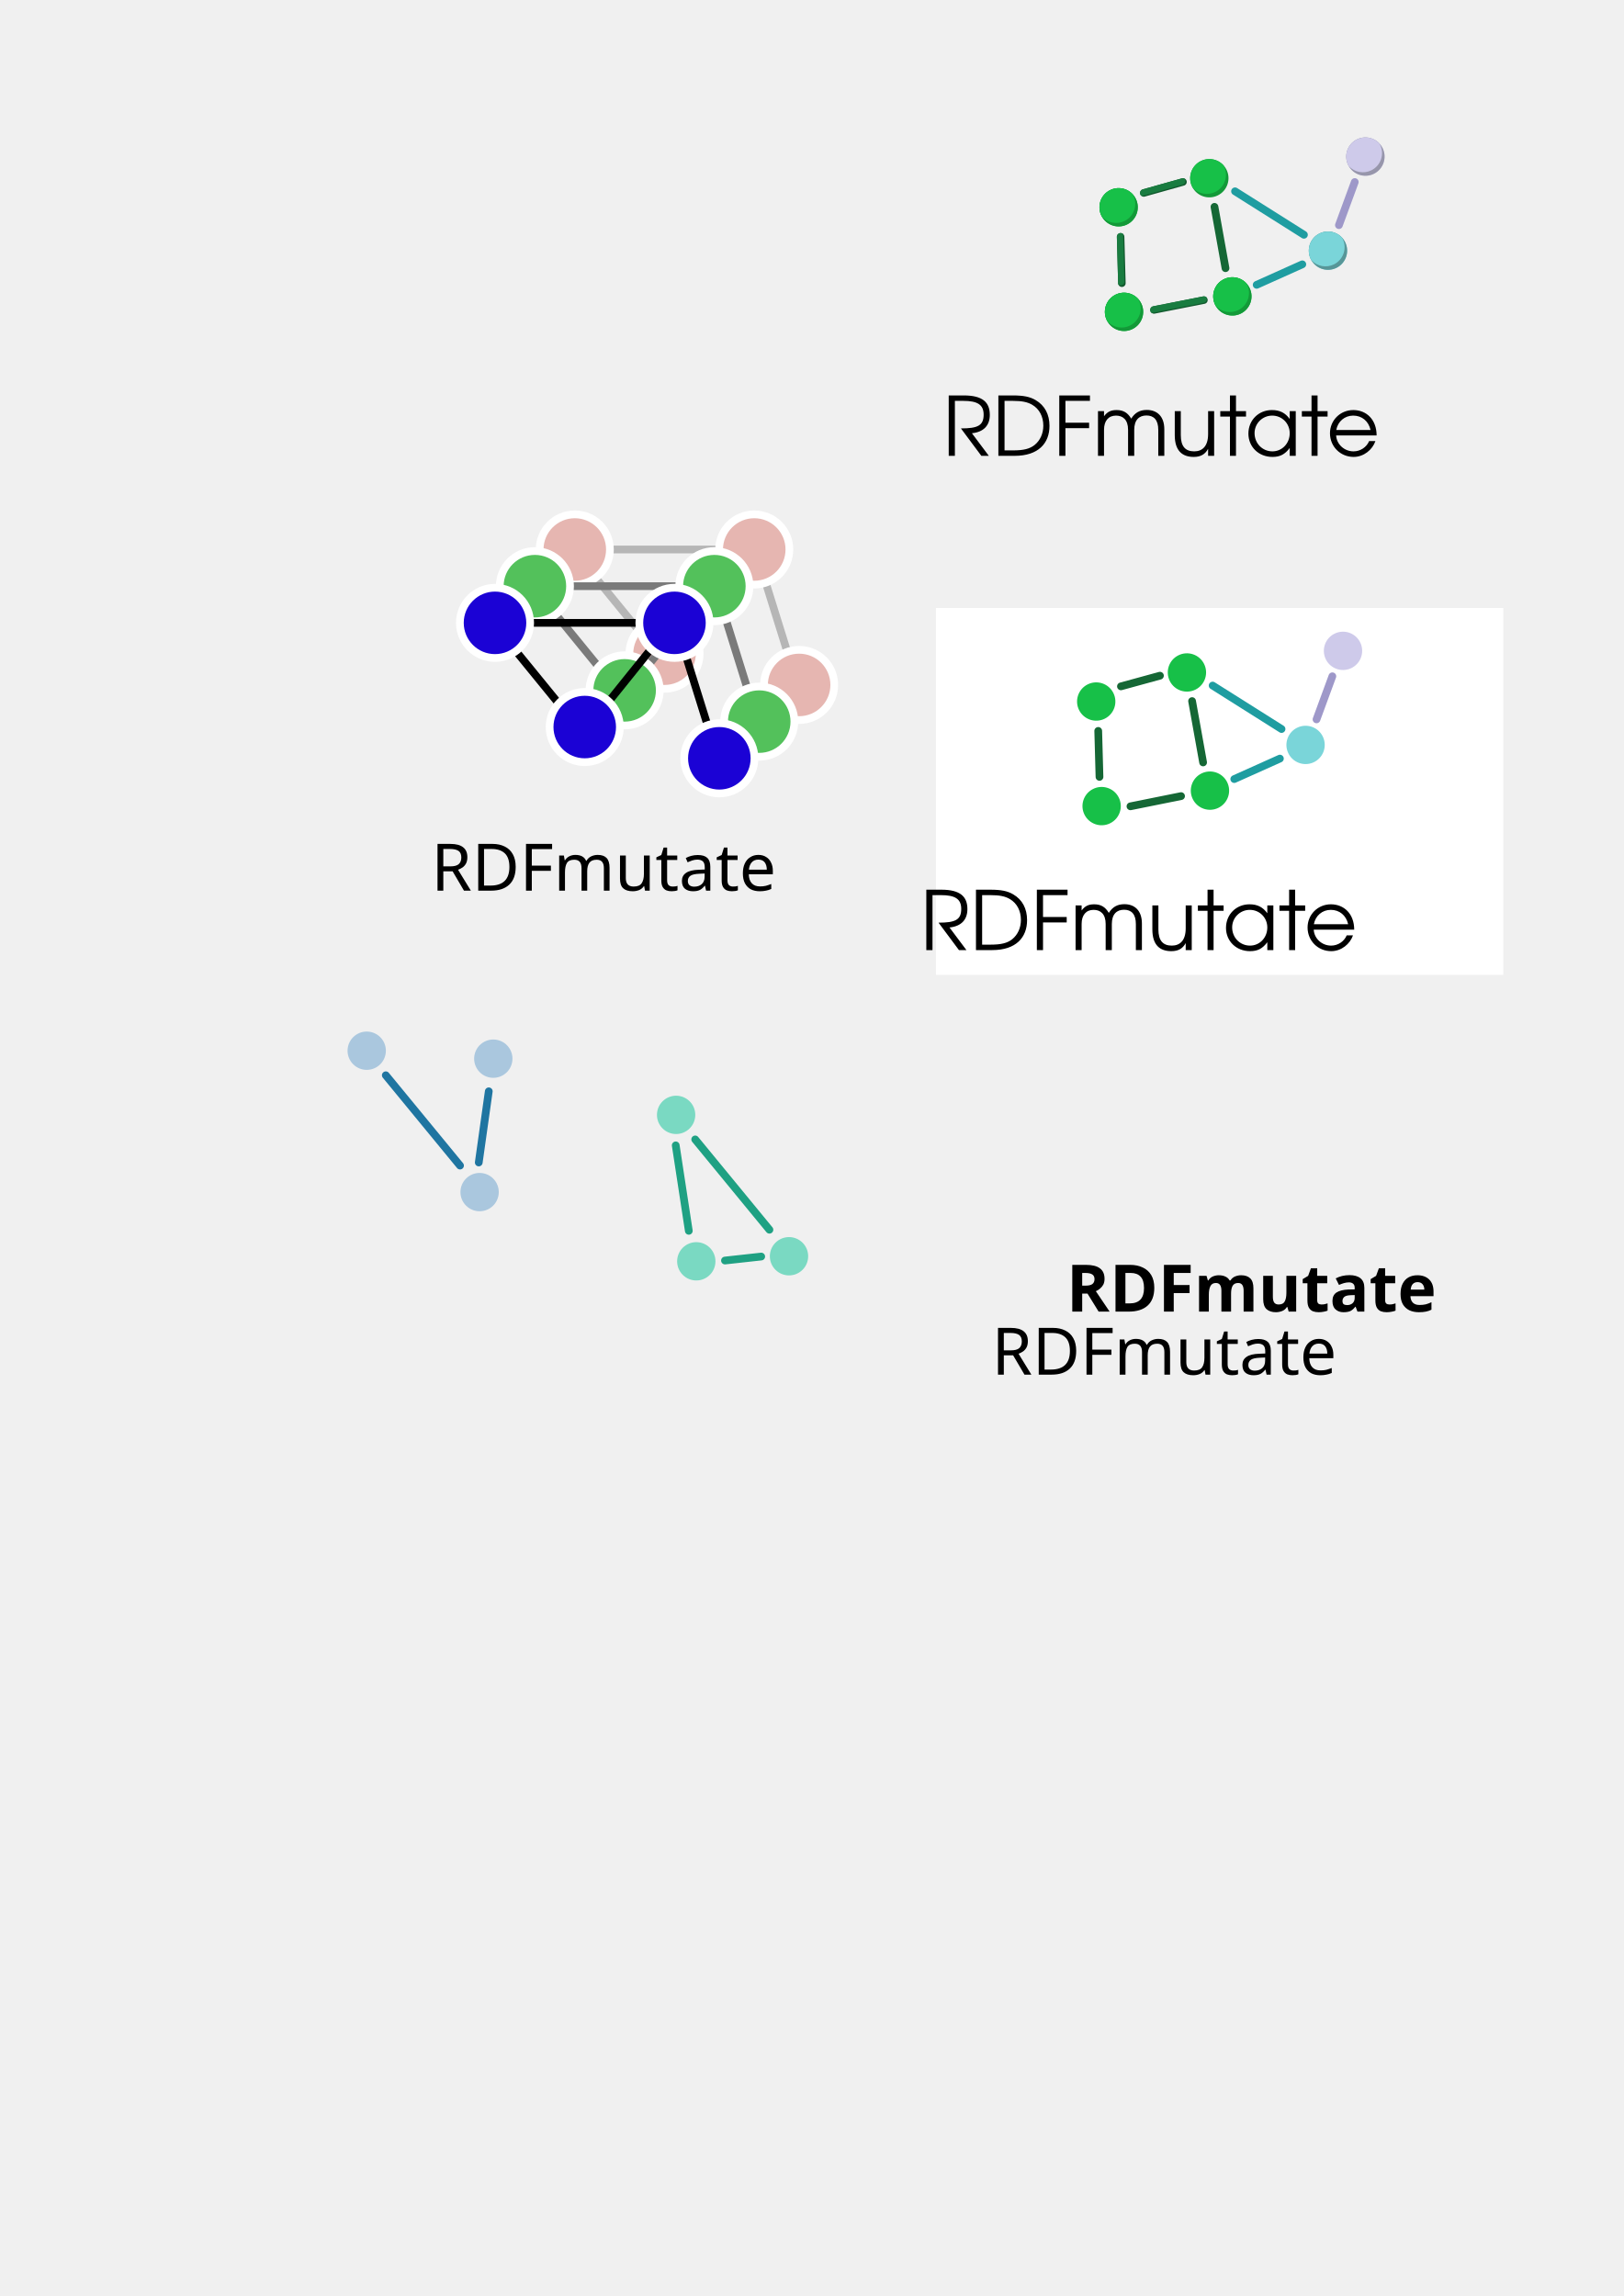
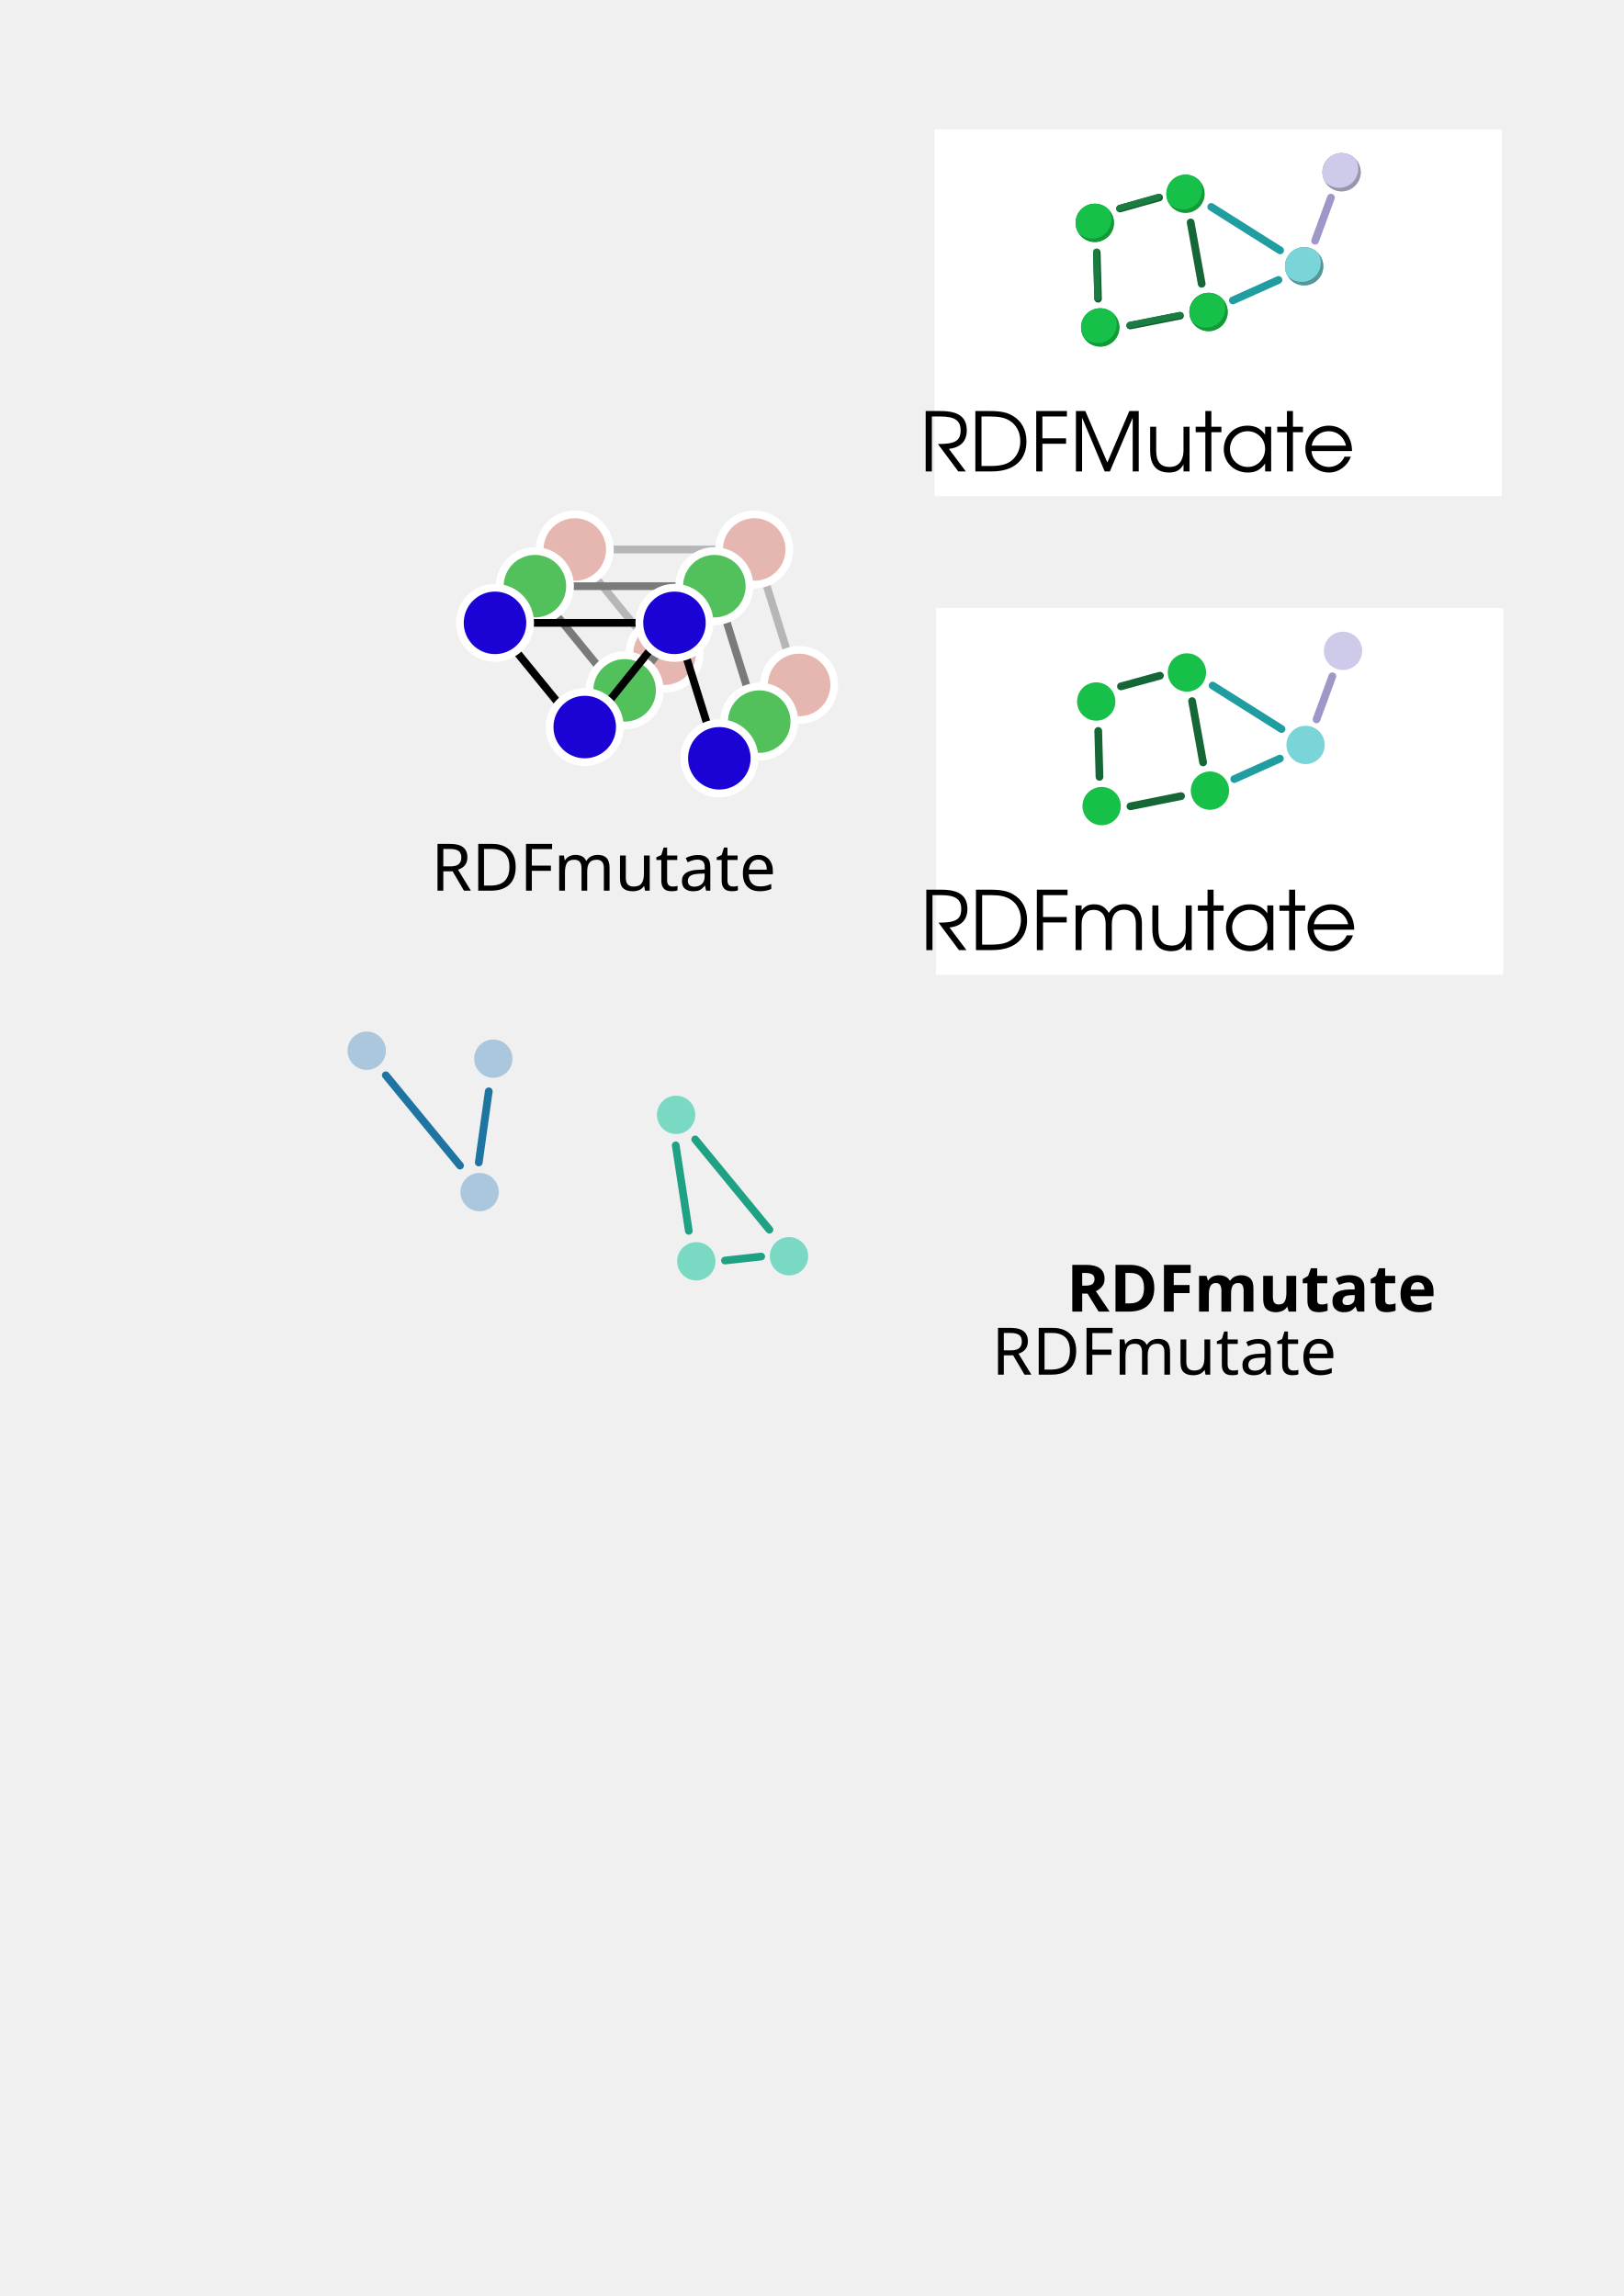
<svg xmlns="http://www.w3.org/2000/svg" width="210mm" height="297mm" viewBox="0 0 210 297" version="1.1" id="svg1">
  <defs id="defs1">
    </defs>
  <g id="layer1">
    <rect style="opacity:1;fill:#ffffff;fill-opacity:1;stroke:none;stroke-width:0.634;stroke-linecap:round;stroke-linejoin:round;stroke-dasharray:none;stroke-opacity:1;paint-order:markers stroke fill" id="rect57" width="73.377" height="47.453" x="121.05" y="78.649" />
    <text xml:space="preserve" style="font-size:8.467px;line-height:1.25;font-family:'Go Medium';-inkscape-font-specification:'Go Medium, Normal';font-variant-ligatures:none;text-align:center;text-anchor:middle;stroke-width:0.265" x="83.576" y="115.209" id="text1">
      <tspan id="tspan1" style="stroke-width:0.265" x="83.576" y="115.209">RDFmutate</tspan>
    </text>
    <g id="g49" transform="rotate(50.58824,-30.06684,105.6708)">
      <path style="fill:#7d6dfd;fill-opacity:1;stroke:#1fa183;stroke-width:1;stroke-linecap:round;stroke-linejoin:miter;stroke-dasharray:none;stroke-opacity:1" d="M 78.339,39.461 H 93.461" id="path43" />
      <path style="fill:#7d6dfd;fill-opacity:1;stroke:#1fa183;stroke-width:1;stroke-linecap:round;stroke-linejoin:miter;stroke-dasharray:none;stroke-opacity:1" d="m 77.335,41.895 9.616,5.713" id="path44" />
      <path style="fill:#7d6dfd;fill-opacity:1;stroke:#1fa183;stroke-width:1;stroke-linecap:round;stroke-linejoin:miter;stroke-dasharray:none;stroke-opacity:1" d="m 92.888,46.433 2.578,-3.949" id="path45" />
      <circle style="opacity:1;fill:#7ad9c2;fill-opacity:1;stroke:none;stroke-width:1.225;stroke-linecap:round;stroke-linejoin:round;stroke-dasharray:none;stroke-opacity:1;paint-order:markers stroke fill" id="circle46" cx="74.319" cy="39.352" r="2.478" />
      <circle style="opacity:1;fill:#7ad9c2;fill-opacity:1;stroke:none;stroke-width:1.225;stroke-linecap:round;stroke-linejoin:round;stroke-dasharray:none;stroke-opacity:1;paint-order:markers stroke fill" id="circle47" cx="97.718" cy="39.682" r="2.478" />
      <circle style="opacity:1;fill:#7ad9c2;fill-opacity:1;stroke:none;stroke-width:1.225;stroke-linecap:round;stroke-linejoin:round;stroke-dasharray:none;stroke-opacity:1;paint-order:markers stroke fill" id="circle48" cx="90.612" cy="49.362" r="2.478" />
    </g>
    <g id="g28" transform="translate(0.04513894,31.61901)">
      <path style="fill:none;stroke:#b6b6b6;stroke-width:1;stroke-linecap:butt;stroke-linejoin:miter;stroke-dasharray:none;stroke-opacity:1" d="M 78.339,39.461 H 93.461" id="path22" />
      <path style="fill:none;stroke:#b6b6b6;stroke-width:1;stroke-linecap:butt;stroke-linejoin:miter;stroke-dasharray:none;stroke-opacity:1" d="m 76.916,43.011 5.57,6.829" id="path23" />
      <path style="fill:none;stroke:#b6b6b6;stroke-width:1;stroke-linecap:butt;stroke-linejoin:miter;stroke-dasharray:none;stroke-opacity:1" d="m 89.074,49.55 5.376,-6.684" id="path24" />
      <path style="fill:none;stroke:#b6b6b6;stroke-width:1;stroke-linecap:butt;stroke-linejoin:miter;stroke-dasharray:none;stroke-opacity:1" d="m 98.955,43.641 2.809,9.009" id="path25" />
      <circle style="opacity:1;fill:#e6b6b1;fill-opacity:1;stroke:#ffffff;stroke-width:2;stroke-linecap:round;stroke-linejoin:round;stroke-dasharray:none;stroke-opacity:1;paint-order:markers stroke fill" id="circle25" cx="74.295" cy="39.461" r="4.044" />
      <circle style="opacity:1;fill:#e6b6b1;fill-opacity:1;stroke:#ffffff;stroke-width:2;stroke-linecap:round;stroke-linejoin:round;stroke-dasharray:none;stroke-opacity:1;paint-order:markers stroke fill" id="circle26" cx="85.9" cy="52.938" r="4.044" />
      <circle style="opacity:1;fill:#e6b6b1;fill-opacity:1;stroke:#ffffff;stroke-width:2;stroke-linecap:round;stroke-linejoin:round;stroke-dasharray:none;stroke-opacity:1;paint-order:markers stroke fill" id="circle27" cx="103.308" cy="56.982" r="4.044" />
      <circle style="opacity:1;fill:#e6b6b1;fill-opacity:1;stroke:#ffffff;stroke-width:2;stroke-linecap:round;stroke-linejoin:round;stroke-dasharray:none;stroke-opacity:1;paint-order:markers stroke fill" id="circle28" cx="97.505" cy="39.461" r="4.044" />
    </g>
    <g id="g34" transform="translate(-5.113985,36.36361)">
      <path style="fill:#7d6dfd;fill-opacity:1;stroke:#7a7a7a;stroke-width:1;stroke-linecap:butt;stroke-linejoin:miter;stroke-dasharray:none;stroke-opacity:1" d="M 78.339,39.461 H 93.461" id="path28" />
      <path style="fill:#7d6dfd;fill-opacity:1;stroke:#7a7a7a;stroke-width:1;stroke-linecap:butt;stroke-linejoin:miter;stroke-dasharray:none;stroke-opacity:1" d="m 76.916,43.011 5.57,6.829" id="path29" />
      <path style="fill:#7d6dfd;fill-opacity:1;stroke:#7a7a7a;stroke-width:1;stroke-linecap:butt;stroke-linejoin:miter;stroke-dasharray:none;stroke-opacity:1" d="m 89.074,49.55 5.376,-6.684" id="path30" />
      <path style="fill:#7d6dfd;fill-opacity:1;stroke:#7a7a7a;stroke-width:1;stroke-linecap:butt;stroke-linejoin:miter;stroke-dasharray:none;stroke-opacity:1" d="m 98.955,43.641 2.809,9.009" id="path31" />
      <circle style="opacity:1;fill:#53c15b;fill-opacity:1;stroke:#ffffff;stroke-width:2;stroke-linecap:round;stroke-linejoin:round;stroke-dasharray:none;stroke-opacity:1;paint-order:markers stroke fill" id="circle31" cx="74.295" cy="39.461" r="4.044" />
      <circle style="opacity:1;fill:#53c15b;fill-opacity:1;stroke:#ffffff;stroke-width:2;stroke-linecap:round;stroke-linejoin:round;stroke-dasharray:none;stroke-opacity:1;paint-order:markers stroke fill" id="circle32" cx="85.9" cy="52.938" r="4.044" />
      <circle style="opacity:1;fill:#53c15b;fill-opacity:1;stroke:#ffffff;stroke-width:2;stroke-linecap:round;stroke-linejoin:round;stroke-dasharray:none;stroke-opacity:1;paint-order:markers stroke fill" id="circle33" cx="103.308" cy="56.982" r="4.044" />
      <circle style="opacity:1;fill:#53c15b;fill-opacity:1;stroke:#ffffff;stroke-width:2;stroke-linecap:round;stroke-linejoin:round;stroke-dasharray:none;stroke-opacity:1;paint-order:markers stroke fill" id="circle34" cx="97.505" cy="39.461" r="4.044" />
    </g>
    <g id="g15" transform="translate(-10.27311,41.10822)">
      <path style="fill:none;stroke:#000000;stroke-width:1;stroke-linecap:butt;stroke-linejoin:miter;stroke-dasharray:none;stroke-opacity:1" d="M 78.339,39.461 H 93.461" id="path12" />
      <path style="fill:none;stroke:#000000;stroke-width:1;stroke-linecap:butt;stroke-linejoin:miter;stroke-dasharray:none;stroke-opacity:1" d="m 76.916,43.011 5.57,6.829" id="path13" />
      <path style="fill:none;stroke:#000000;stroke-width:1;stroke-linecap:butt;stroke-linejoin:miter;stroke-dasharray:none;stroke-opacity:1" d="m 89.074,49.55 5.376,-6.684" id="path14" />
      <path style="fill:none;stroke:#000000;stroke-width:1;stroke-linecap:butt;stroke-linejoin:miter;stroke-dasharray:none;stroke-opacity:1" d="m 98.955,43.641 2.809,9.009" id="path15" />
      <circle style="opacity:1;fill:#1b02d5;fill-opacity:1;stroke:#ffffff;stroke-width:2;stroke-linecap:round;stroke-linejoin:round;stroke-dasharray:none;stroke-opacity:1;paint-order:markers stroke fill" id="path10" cx="74.295" cy="39.461" r="4.044" />
      <circle style="opacity:1;fill:#1b02d5;fill-opacity:1;stroke:#ffffff;stroke-width:2;stroke-linecap:round;stroke-linejoin:round;stroke-dasharray:none;stroke-opacity:1;paint-order:markers stroke fill" id="circle10" cx="85.9" cy="52.938" r="4.044" />
      <circle style="opacity:1;fill:#1b02d5;fill-opacity:1;stroke:#ffffff;stroke-width:2;stroke-linecap:round;stroke-linejoin:round;stroke-dasharray:none;stroke-opacity:1;paint-order:markers stroke fill" id="circle11" cx="103.308" cy="56.982" r="4.044" />
      <circle style="opacity:1;fill:#1b02d5;fill-opacity:1;stroke:#ffffff;stroke-width:2;stroke-linecap:round;stroke-linejoin:round;stroke-dasharray:none;stroke-opacity:1;paint-order:markers stroke fill" id="circle12" cx="97.505" cy="39.461" r="4.044" />
    </g>
    <g id="g53" transform="rotate(50.58824,-41.29453,59.18342)">
      <path style="fill:#7d6dfd;fill-opacity:1;stroke:#1f75a1;stroke-width:1;stroke-linecap:round;stroke-linejoin:miter;stroke-dasharray:none;stroke-opacity:1" d="M 78.339,39.461 H 93.461" id="path49" />
      <path style="fill:#7d6dfd;fill-opacity:1;stroke:#1f75a1;stroke-width:1;stroke-linecap:round;stroke-linejoin:miter;stroke-dasharray:none;stroke-opacity:1" d="M 94.689,37.335 88.398,30.49" id="path50" />
      <circle style="opacity:1;fill:#aac7de;fill-opacity:1;stroke:none;stroke-width:1.225;stroke-linecap:round;stroke-linejoin:round;stroke-dasharray:none;stroke-opacity:1;paint-order:markers stroke fill" id="circle51" cx="74.319" cy="39.352" r="2.478" />
      <circle style="opacity:1;fill:#aac7de;fill-opacity:1;stroke:none;stroke-width:1.225;stroke-linecap:round;stroke-linejoin:round;stroke-dasharray:none;stroke-opacity:1;paint-order:markers stroke fill" id="circle52" cx="97.718" cy="39.682" r="2.478" />
      <circle style="opacity:1;fill:#aac7de;fill-opacity:1;stroke:none;stroke-width:1.225;stroke-linecap:round;stroke-linejoin:round;stroke-dasharray:none;stroke-opacity:1;paint-order:markers stroke fill" id="circle53" cx="85.508" cy="27.356" r="2.478" />
    </g>
    <text xml:space="preserve" style="font-size:8.467px;line-height:1.25;font-family:'Go Medium';-inkscape-font-specification:'Go Medium, Normal';font-variant-ligatures:none;text-align:center;text-anchor:middle;stroke-width:0.265" x="156.066" y="177.815" id="text55">
      <tspan id="tspan55" style="font-style:normal;font-variant:normal;font-weight:normal;font-stretch:normal;font-size:8.467px;font-family:'Go Medium';-inkscape-font-specification:'Go Medium, Normal';font-variant-ligatures:none;font-variant-caps:normal;font-variant-numeric:normal;font-variant-east-asian:normal;stroke-width:0.265" x="156.066" y="177.815">RDFmutate</tspan>
    </text>
    <text xml:space="preserve" style="font-style:normal;font-variant:normal;font-weight:bold;font-stretch:normal;font-size:8.467px;line-height:1.25;font-family:'Padauk Book';-inkscape-font-specification:'Padauk Book, Bold';font-variant-ligatures:none;font-variant-caps:normal;font-variant-numeric:normal;font-variant-east-asian:normal;text-align:center;text-anchor:middle;stroke-width:0.265" x="167.344" y="169.664" id="text56">
      <tspan id="tspan56" style="font-style:normal;font-variant:normal;font-weight:bold;font-stretch:normal;font-size:8.467px;font-family:'Padauk Book';-inkscape-font-specification:'Padauk Book, Bold';font-variant-ligatures:none;font-variant-caps:normal;font-variant-numeric:normal;font-variant-east-asian:normal;stroke-width:0.265" x="167.344" y="169.664">RDFmutate</tspan>
    </text>
    <g id="g57" transform="translate(6.1933515e-6,-1.316456)">
      <g id="g55" transform="rotate(15.76526,69.12719,166.3897)">
        <g id="g41" transform="rotate(47.65432,73.26264,112.6623)">
          <path style="fill:#7d6dfd;fill-opacity:1;stroke:#156735;stroke-width:1;stroke-linecap:round;stroke-linejoin:miter;stroke-dasharray:none;stroke-opacity:1" d="m 81.72,42.566 7.735,2.276" id="path35" />
          <path style="fill:#7d6dfd;fill-opacity:1;stroke:#156735;stroke-width:1;stroke-linecap:round;stroke-linejoin:miter;stroke-dasharray:none;stroke-opacity:1" d="m 76.922,44.812 -1.022,5.129" id="path36" />
          <circle style="opacity:1;fill:#17c048;fill-opacity:1;stroke:none;stroke-width:1.225;stroke-linecap:round;stroke-linejoin:round;stroke-dasharray:none;stroke-opacity:1;paint-order:markers stroke fill" id="circle38" cx="78.111" cy="41.505" r="2.478" />
          <circle style="opacity:1;fill:#17c048;fill-opacity:1;stroke:none;stroke-width:1.225;stroke-linecap:round;stroke-linejoin:round;stroke-dasharray:none;stroke-opacity:1;paint-order:markers stroke fill" id="circle41" cx="93.114" cy="45.681" r="2.478" />
          <circle style="opacity:1;fill:#17c048;fill-opacity:1;stroke:none;stroke-width:1.225;stroke-linecap:round;stroke-linejoin:round;stroke-dasharray:none;stroke-opacity:1;paint-order:markers stroke fill" id="circle42" cx="76.224" cy="53.679" r="2.478" />
          <circle style="opacity:1;fill:#17c048;fill-opacity:1;stroke:none;stroke-width:1.225;stroke-linecap:round;stroke-linejoin:round;stroke-dasharray:none;stroke-opacity:1;paint-order:markers stroke fill" id="circle54" cx="88.635" cy="59.106" r="2.478" />
          <path style="fill:#7d6dfd;fill-opacity:1;stroke:#156735;stroke-width:1;stroke-linecap:round;stroke-linejoin:miter;stroke-dasharray:none;stroke-opacity:1" d="M 85.132,57.664 79.738,55.147" id="path54" />
          <path style="fill:#7d6dfd;fill-opacity:1;stroke:#156735;stroke-width:1;stroke-linecap:round;stroke-linejoin:miter;stroke-dasharray:none;stroke-opacity:1" d="m 90.327,55.784 1.748,-6.444" id="path55" />
        </g>
        <path style="fill:#7d6dfd;fill-opacity:1;stroke:#9e98c9;stroke-width:1;stroke-linecap:round;stroke-linejoin:miter;stroke-dasharray:none;stroke-opacity:1" d="m 146.899,69.601 0.457,-5.922" id="path49-3" />
        <circle style="fill:#cecaea;fill-opacity:1;stroke:none;stroke-width:1.225;stroke-linecap:round;stroke-linejoin:round;stroke-dasharray:none;stroke-opacity:1;paint-order:markers stroke fill" id="circle51-1" cx="140.292" cy="-76" r="2.478" transform="rotate(50.58824)" />
        <path style="fill:#7e6dfd;fill-opacity:1;stroke:#1f9da1;stroke-width:1;stroke-linecap:round;stroke-linejoin:miter;stroke-dasharray:none;stroke-opacity:1" d="M 142.884,72.031 132.779,69.041" id="path43-7" />
        <circle style="fill:#7ad5d9;fill-opacity:1;stroke:none;stroke-width:1.225;stroke-linecap:round;stroke-linejoin:round;stroke-dasharray:none;stroke-opacity:1;paint-order:markers stroke fill" id="circle47-4" cx="149.497" cy="-66.684" r="2.478" transform="rotate(50.58824)" />
        <path style="fill:#7e6dfd;fill-opacity:1;stroke:#1f9da1;stroke-width:1;stroke-linecap:round;stroke-linejoin:miter;stroke-dasharray:none;stroke-opacity:1" d="m 143.719,75.769 -4.96,4.153" id="path53" />
      </g>
      <text xml:space="preserve" style="font-style:normal;font-variant:normal;font-weight:normal;font-stretch:normal;font-size:10.583px;line-height:1.25;font-family:'TeX Gyre Adventor';-inkscape-font-specification:'TeX Gyre Adventor, Normal';font-variant-ligatures:none;font-variant-caps:normal;font-variant-numeric:normal;font-variant-east-asian:normal;text-align:center;text-anchor:middle;stroke-width:0.265" x="157.542" y="124.217" id="text57">
        <tspan id="tspan57" style="font-style:normal;font-variant:normal;font-weight:normal;font-stretch:normal;font-size:10.583px;font-family:'TeX Gyre Adventor';-inkscape-font-specification:'TeX Gyre Adventor, Normal';font-variant-ligatures:none;font-variant-caps:normal;font-variant-numeric:normal;font-variant-east-asian:normal;stroke-width:0.265" x="157.542" y="124.217">RDFmutate</tspan>
      </text>
    </g>
+     <rect style="opacity:1;fill:#ffffff;fill-opacity:1;stroke:none;stroke-width:0.634;stroke-linecap:round;stroke-linejoin:round;stroke-dasharray:none;stroke-opacity:1;paint-order:markers stroke fill" id="rect3" width="73.377" height="47.453" x="120.867" y="16.734" />
  </g>
  <g id="layer2">
-     <g id="g57-3" transform="translate(2.897622,-65.25052)">
+     <g id="g57-3" transform="translate(-0.1826271,-63.23156)">
      <g id="g55-5" transform="rotate(15.76526,69.12719,166.3897)">
        <g id="g41-6" transform="rotate(47.65432,73.26264,112.6623)">
          <path style="fill:#7d6dfd;fill-opacity:1;stroke:#156735;stroke-width:1;stroke-linecap:round;stroke-linejoin:miter;stroke-dasharray:none;stroke-opacity:1" d="m 81.72,42.566 7.735,2.276" id="path35-2" />
          <circle style="opacity:1;fill:#17c048;fill-opacity:1;stroke:none;stroke-width:1.225;stroke-linecap:round;stroke-linejoin:round;stroke-dasharray:none;stroke-opacity:1;paint-order:markers stroke fill" id="circle41-2" cx="93.114" cy="45.681" r="2.478" />
          <circle style="opacity:1;fill:#17c048;fill-opacity:1;stroke:none;stroke-width:1.225;stroke-linecap:round;stroke-linejoin:round;stroke-dasharray:none;stroke-opacity:1;paint-order:markers stroke fill" id="circle42-7" cx="76.224" cy="53.679" r="2.478" />
          <circle style="opacity:1;fill:#17c048;fill-opacity:1;stroke:none;stroke-width:1.225;stroke-linecap:round;stroke-linejoin:round;stroke-dasharray:none;stroke-opacity:1;paint-order:markers stroke fill" id="circle54-0" cx="88.635" cy="59.106" r="2.478" />
          <path style="display:none;fill:#7d6dfd;fill-opacity:1;stroke:#156735;stroke-width:1;stroke-linecap:round;stroke-linejoin:miter;stroke-dasharray:none;stroke-opacity:1" d="M 85.132,57.664 79.738,55.147" id="path54-9" />
          <g id="g2">
            <circle style="opacity:1;fill:#139938;fill-opacity:1;stroke:none;stroke-width:1.225;stroke-linecap:round;stroke-linejoin:round;stroke-dasharray:none;stroke-opacity:1;paint-order:markers stroke fill" id="circle38-1" cx="78.111" cy="41.505" r="2.478" />
-             <path id="circle1" style="opacity:1;fill:#17c048;fill-opacity:1;stroke:none;stroke-width:1.225;stroke-linecap:round;stroke-linejoin:round;stroke-dasharray:none;stroke-opacity:1;paint-order:markers stroke fill" d="M 75.957 40.281 A 2.478 2.478 0 0 0 75.633 41.505 A 2.478 2.478 0 0 0 78.111 43.983 A 2.478 2.478 0 0 0 78.244 43.979 A 2.478 2.478 0 0 0 80.041 41.597 A 2.478 2.478 0 0 0 77.564 39.119 A 2.478 2.478 0 0 0 77.43 39.123 A 2.478 2.478 0 0 0 75.957 40.281 z " />
+             <path id="circle1" style="opacity:1;fill:#17c048;fill-opacity:1;stroke:none;stroke-width:1.225;stroke-linecap:round;stroke-linejoin:round;stroke-dasharray:none;stroke-opacity:1;paint-order:markers stroke fill" d="m 75.957,40.281 a 2.478,2.478 0 0 0 -0.324,1.224 2.478,2.478 0 0 0 2.477,2.478 2.478,2.478 0 0 0 0.134,-0.004 2.478,2.478 0 0 0 1.797,-2.382 2.478,2.478 0 0 0 -2.478,-2.477 2.478,2.478 0 0 0 -0.134,0.004 2.478,2.478 0 0 0 -1.473,1.158 z" />
          </g>
          <g id="g3" transform="translate(-1.886772,12.17349)">
            <circle style="opacity:1;fill:#139938;fill-opacity:1;stroke:none;stroke-width:1.225;stroke-linecap:round;stroke-linejoin:round;stroke-dasharray:none;stroke-opacity:1;paint-order:markers stroke fill" id="circle2" cx="78.111" cy="41.505" r="2.478" />
            <path id="path2" style="opacity:1;fill:#17c048;fill-opacity:1;stroke:none;stroke-width:1.225;stroke-linecap:round;stroke-linejoin:round;stroke-dasharray:none;stroke-opacity:1;paint-order:markers stroke fill" d="m 75.957,40.281 a 2.478,2.478 0 0 0 -0.324,1.224 2.478,2.478 0 0 0 2.477,2.478 2.478,2.478 0 0 0 0.134,-0.004 2.478,2.478 0 0 0 1.797,-2.382 2.478,2.478 0 0 0 -2.478,-2.477 2.478,2.478 0 0 0 -0.134,0.004 2.478,2.478 0 0 0 -1.473,1.158 z" />
          </g>
          <g id="g4" transform="translate(10.52438,17.60066)">
            <circle style="opacity:1;fill:#139938;fill-opacity:1;stroke:none;stroke-width:1.225;stroke-linecap:round;stroke-linejoin:round;stroke-dasharray:none;stroke-opacity:1;paint-order:markers stroke fill" id="circle3" cx="78.111" cy="41.505" r="2.478" />
            <path id="path3" style="opacity:1;fill:#17c048;fill-opacity:1;stroke:none;stroke-width:1.225;stroke-linecap:round;stroke-linejoin:round;stroke-dasharray:none;stroke-opacity:1;paint-order:markers stroke fill" d="m 75.957,40.281 a 2.478,2.478 0 0 0 -0.324,1.224 2.478,2.478 0 0 0 2.477,2.478 2.478,2.478 0 0 0 0.134,-0.004 2.478,2.478 0 0 0 1.797,-2.382 2.478,2.478 0 0 0 -2.478,-2.477 2.478,2.478 0 0 0 -0.134,0.004 2.478,2.478 0 0 0 -1.473,1.158 z" />
          </g>
          <g id="g5" transform="translate(15.00342,4.175685)">
            <circle style="opacity:1;fill:#139938;fill-opacity:1;stroke:none;stroke-width:1.225;stroke-linecap:round;stroke-linejoin:round;stroke-dasharray:none;stroke-opacity:1;paint-order:markers stroke fill" id="circle4" cx="78.111" cy="41.505" r="2.478" />
            <path id="path4" style="opacity:1;fill:#17c048;fill-opacity:1;stroke:none;stroke-width:1.225;stroke-linecap:round;stroke-linejoin:round;stroke-dasharray:none;stroke-opacity:1;paint-order:markers stroke fill" d="m 75.957,40.281 a 2.478,2.478 0 0 0 -0.324,1.224 2.478,2.478 0 0 0 2.477,2.478 2.478,2.478 0 0 0 0.134,-0.004 2.478,2.478 0 0 0 1.797,-2.382 2.478,2.478 0 0 0 -2.478,-2.477 2.478,2.478 0 0 0 -0.134,0.004 2.478,2.478 0 0 0 -1.473,1.158 z" />
          </g>
          <g id="g8" transform="translate(0.6588037,-1.402332)">
            <rect style="fill:#12592e;fill-opacity:1;stroke:none;stroke-width:0.8;stroke-linecap:round;stroke-linejoin:round;stroke-opacity:1;paint-order:markers stroke fill" id="rect1" width="0.972" height="6.979" x="-18.301" y="95.104" transform="rotate(-64.98895)" ry="0.486" />
            <path id="rect2" style="fill:#197c40;fill-opacity:1;stroke:none;stroke-width:0.8;stroke-linecap:round;stroke-linejoin:round;stroke-opacity:1;paint-order:markers stroke fill" d="m 78.654,56.354 c -0.114,0.244 -0.009,0.532 0.235,0.646 l 5.445,2.54 c 0.039,0.018 0.079,0.031 0.12,0.039 0.015,4.83e-4 0.029,1.41e-4 0.044,-6.81e-4 0.092,-0.048 0.17,-0.125 0.218,-0.227 0.114,-0.244 0.009,-0.532 -0.235,-0.646 l -5.445,-2.54 c -0.05,-0.023 -0.102,-0.038 -0.153,-0.043 -0.097,0.047 -0.178,0.127 -0.228,0.232 z" />
            <g id="g10">
              <rect style="fill:#12592e;fill-opacity:1;stroke:none;stroke-width:0.8;stroke-linecap:round;stroke-linejoin:round;stroke-opacity:1;paint-order:markers stroke fill" id="rect8" width="0.972" height="6.238" x="83.212" y="30.451" transform="rotate(10.87399)" ry="0.486" />
              <path id="rect9" style="fill:#197c40;fill-opacity:1;stroke:none;stroke-width:0.8;stroke-linecap:round;stroke-linejoin:round;stroke-opacity:1;paint-order:markers stroke fill" d="m 83.233,30.793 c -0.014,0.045 -0.021,0.094 -0.021,0.144 l 3.2e-5,5.267 c 0,0.269 0.216,0.486 0.485,0.486 0.088,0 0.171,-0.023 0.242,-0.064 0.052,-0.077 0.081,-0.17 0.081,-0.27 l -3.1e-5,-5.267 c 0,-0.269 -0.216,-0.486 -0.485,-0.486 -0.088,0 -0.171,0.023 -0.242,0.064 -0.026,0.039 -0.046,0.081 -0.06,0.126 z" transform="rotate(10.87399)" />
            </g>
            <g id="g11" transform="rotate(4.542916,11.89699,232.1587)">
              <rect style="fill:#12592e;fill-opacity:1;stroke:none;stroke-width:0.8;stroke-linecap:round;stroke-linejoin:round;stroke-opacity:1;paint-order:markers stroke fill" id="rect10" width="0.972" height="7.559" x="83.212" y="29.131" transform="rotate(10.87399)" ry="0.486" />
-               <path id="rect11" style="fill:#197c40;fill-opacity:1;stroke:none;stroke-width:0.8;stroke-linecap:round;stroke-linejoin:round;stroke-opacity:1;paint-order:markers stroke fill" d="m 83.226,29.499 c -0.009,0.038 -0.014,0.077 -0.014,0.117 l 1e-5,6.587 c 0,0.269 0.217,0.486 0.486,0.486 0.127,0 0.242,-0.048 0.328,-0.127 l -4.03e-4,-6.86 c 0,-0.269 -0.217,-0.486 -0.486,-0.486 l -0.05,2.28e-4 c -0.027,0 -0.053,0.002 -0.078,0.006 -0.091,0.066 -0.158,0.163 -0.186,0.276 z" transform="rotate(10.87399)" />
+               <path id="rect11" style="fill:#197c40;fill-opacity:1;stroke:none;stroke-width:0.8;stroke-linecap:round;stroke-linejoin:round;stroke-opacity:1;paint-order:markers stroke fill" d="m 83.226,29.499 c -0.009,0.038 -0.014,0.077 -0.014,0.117 l 10e-6,6.587 c 0,0.269 0.217,0.486 0.486,0.486 0.127,0 0.242,-0.048 0.328,-0.127 l -4.03e-4,-6.86 c 0,-0.269 -0.217,-0.486 -0.486,-0.486 l -0.05,2.28e-4 c -0.027,0 -0.053,0.002 -0.078,0.006 -0.091,0.066 -0.158,0.163 -0.186,0.276 z" transform="rotate(10.87399)" />
            </g>
          </g>
        </g>
        <path style="fill:#7d6dfd;fill-opacity:1;stroke:#9e98c9;stroke-width:1;stroke-linecap:round;stroke-linejoin:miter;stroke-dasharray:none;stroke-opacity:1" d="m 146.899,69.601 0.457,-5.922" id="path49-3-6" />
        <circle style="fill:#cecaea;fill-opacity:1;stroke:none;stroke-width:1.225;stroke-linecap:round;stroke-linejoin:round;stroke-dasharray:none;stroke-opacity:1;paint-order:markers stroke fill" id="circle51-1-0" cx="140.292" cy="-76" r="2.478" transform="rotate(50.58824)" />
        <path style="fill:#7e6dfd;fill-opacity:1;stroke:#1f9da1;stroke-width:1;stroke-linecap:round;stroke-linejoin:miter;stroke-dasharray:none;stroke-opacity:1" d="M 142.884,72.031 132.779,69.041" id="path43-7-6" />
        <circle style="fill:#7ad5d9;fill-opacity:1;stroke:none;stroke-width:1.225;stroke-linecap:round;stroke-linejoin:round;stroke-dasharray:none;stroke-opacity:1;paint-order:markers stroke fill" id="circle47-4-2" cx="149.497" cy="-66.684" r="2.478" transform="rotate(50.58824)" />
        <path style="fill:#7e6dfd;fill-opacity:1;stroke:#1f9da1;stroke-width:1;stroke-linecap:round;stroke-linejoin:miter;stroke-dasharray:none;stroke-opacity:1" d="m 143.719,75.769 -4.96,4.153" id="path53-6" />
        <g id="g6" transform="rotate(47.65432,76.42711,134.6909)">
          <circle style="opacity:1;fill:#579698;fill-opacity:1;stroke:none;stroke-width:1.225;stroke-linecap:round;stroke-linejoin:round;stroke-dasharray:none;stroke-opacity:1;paint-order:markers stroke fill" id="circle5" cx="78.111" cy="41.505" r="2.478" />
          <path id="path5" style="opacity:1;fill:#7ad5d9;fill-opacity:1;stroke:none;stroke-width:1.225;stroke-linecap:round;stroke-linejoin:round;stroke-dasharray:none;stroke-opacity:1;paint-order:markers stroke fill" d="m 75.957,40.281 a 2.478,2.478 0 0 0 -0.324,1.224 2.478,2.478 0 0 0 2.477,2.478 2.478,2.478 0 0 0 0.134,-0.004 2.478,2.478 0 0 0 1.797,-2.382 2.478,2.478 0 0 0 -2.478,-2.477 2.478,2.478 0 0 0 -0.134,0.004 2.478,2.478 0 0 0 -1.473,1.158 z" />
        </g>
        <g id="g7" transform="rotate(47.65432,91.85195,129.7097)">
          <circle style="opacity:1;fill:#9796ab;fill-opacity:1;stroke:none;stroke-width:1.225;stroke-linecap:round;stroke-linejoin:round;stroke-dasharray:none;stroke-opacity:1;paint-order:markers stroke fill" id="circle6" cx="78.111" cy="41.505" r="2.478" />
          <path id="path6" style="opacity:1;fill:#cecaea;fill-opacity:1;stroke:none;stroke-width:1.225;stroke-linecap:round;stroke-linejoin:round;stroke-dasharray:none;stroke-opacity:1;paint-order:markers stroke fill" d="m 75.957,40.281 a 2.478,2.478 0 0 0 -0.324,1.224 2.478,2.478 0 0 0 2.477,2.478 2.478,2.478 0 0 0 0.134,-0.004 2.478,2.478 0 0 0 1.797,-2.382 2.478,2.478 0 0 0 -2.478,-2.477 2.478,2.478 0 0 0 -0.134,0.004 2.478,2.478 0 0 0 -1.473,1.158 z" />
        </g>
      </g>
      <text xml:space="preserve" style="font-style:normal;font-variant:normal;font-weight:normal;font-stretch:normal;font-size:10.583px;line-height:1.25;font-family:'TeX Gyre Adventor';-inkscape-font-specification:'TeX Gyre Adventor, Normal';font-variant-ligatures:none;font-variant-caps:normal;font-variant-numeric:normal;font-variant-east-asian:normal;text-align:center;text-anchor:middle;stroke-width:0.265" x="157.542" y="124.217" id="text57-1">
-         <tspan id="tspan57-8" style="font-style:normal;font-variant:normal;font-weight:normal;font-stretch:normal;font-size:10.583px;font-family:'TeX Gyre Adventor';-inkscape-font-specification:'TeX Gyre Adventor, Normal';font-variant-ligatures:none;font-variant-caps:normal;font-variant-numeric:normal;font-variant-east-asian:normal;stroke-width:0.265" x="157.542" y="124.217">RDFmutate</tspan>
+         <tspan id="tspan57-8" style="font-style:normal;font-variant:normal;font-weight:normal;font-stretch:normal;font-size:10.583px;font-family:'TeX Gyre Adventor';-inkscape-font-specification:'TeX Gyre Adventor, Normal';font-variant-ligatures:none;font-variant-caps:normal;font-variant-numeric:normal;font-variant-east-asian:normal;stroke-width:0.265" x="157.542" y="124.217">RDFMutate</tspan>
      </text>
    </g>
  </g>
</svg>
